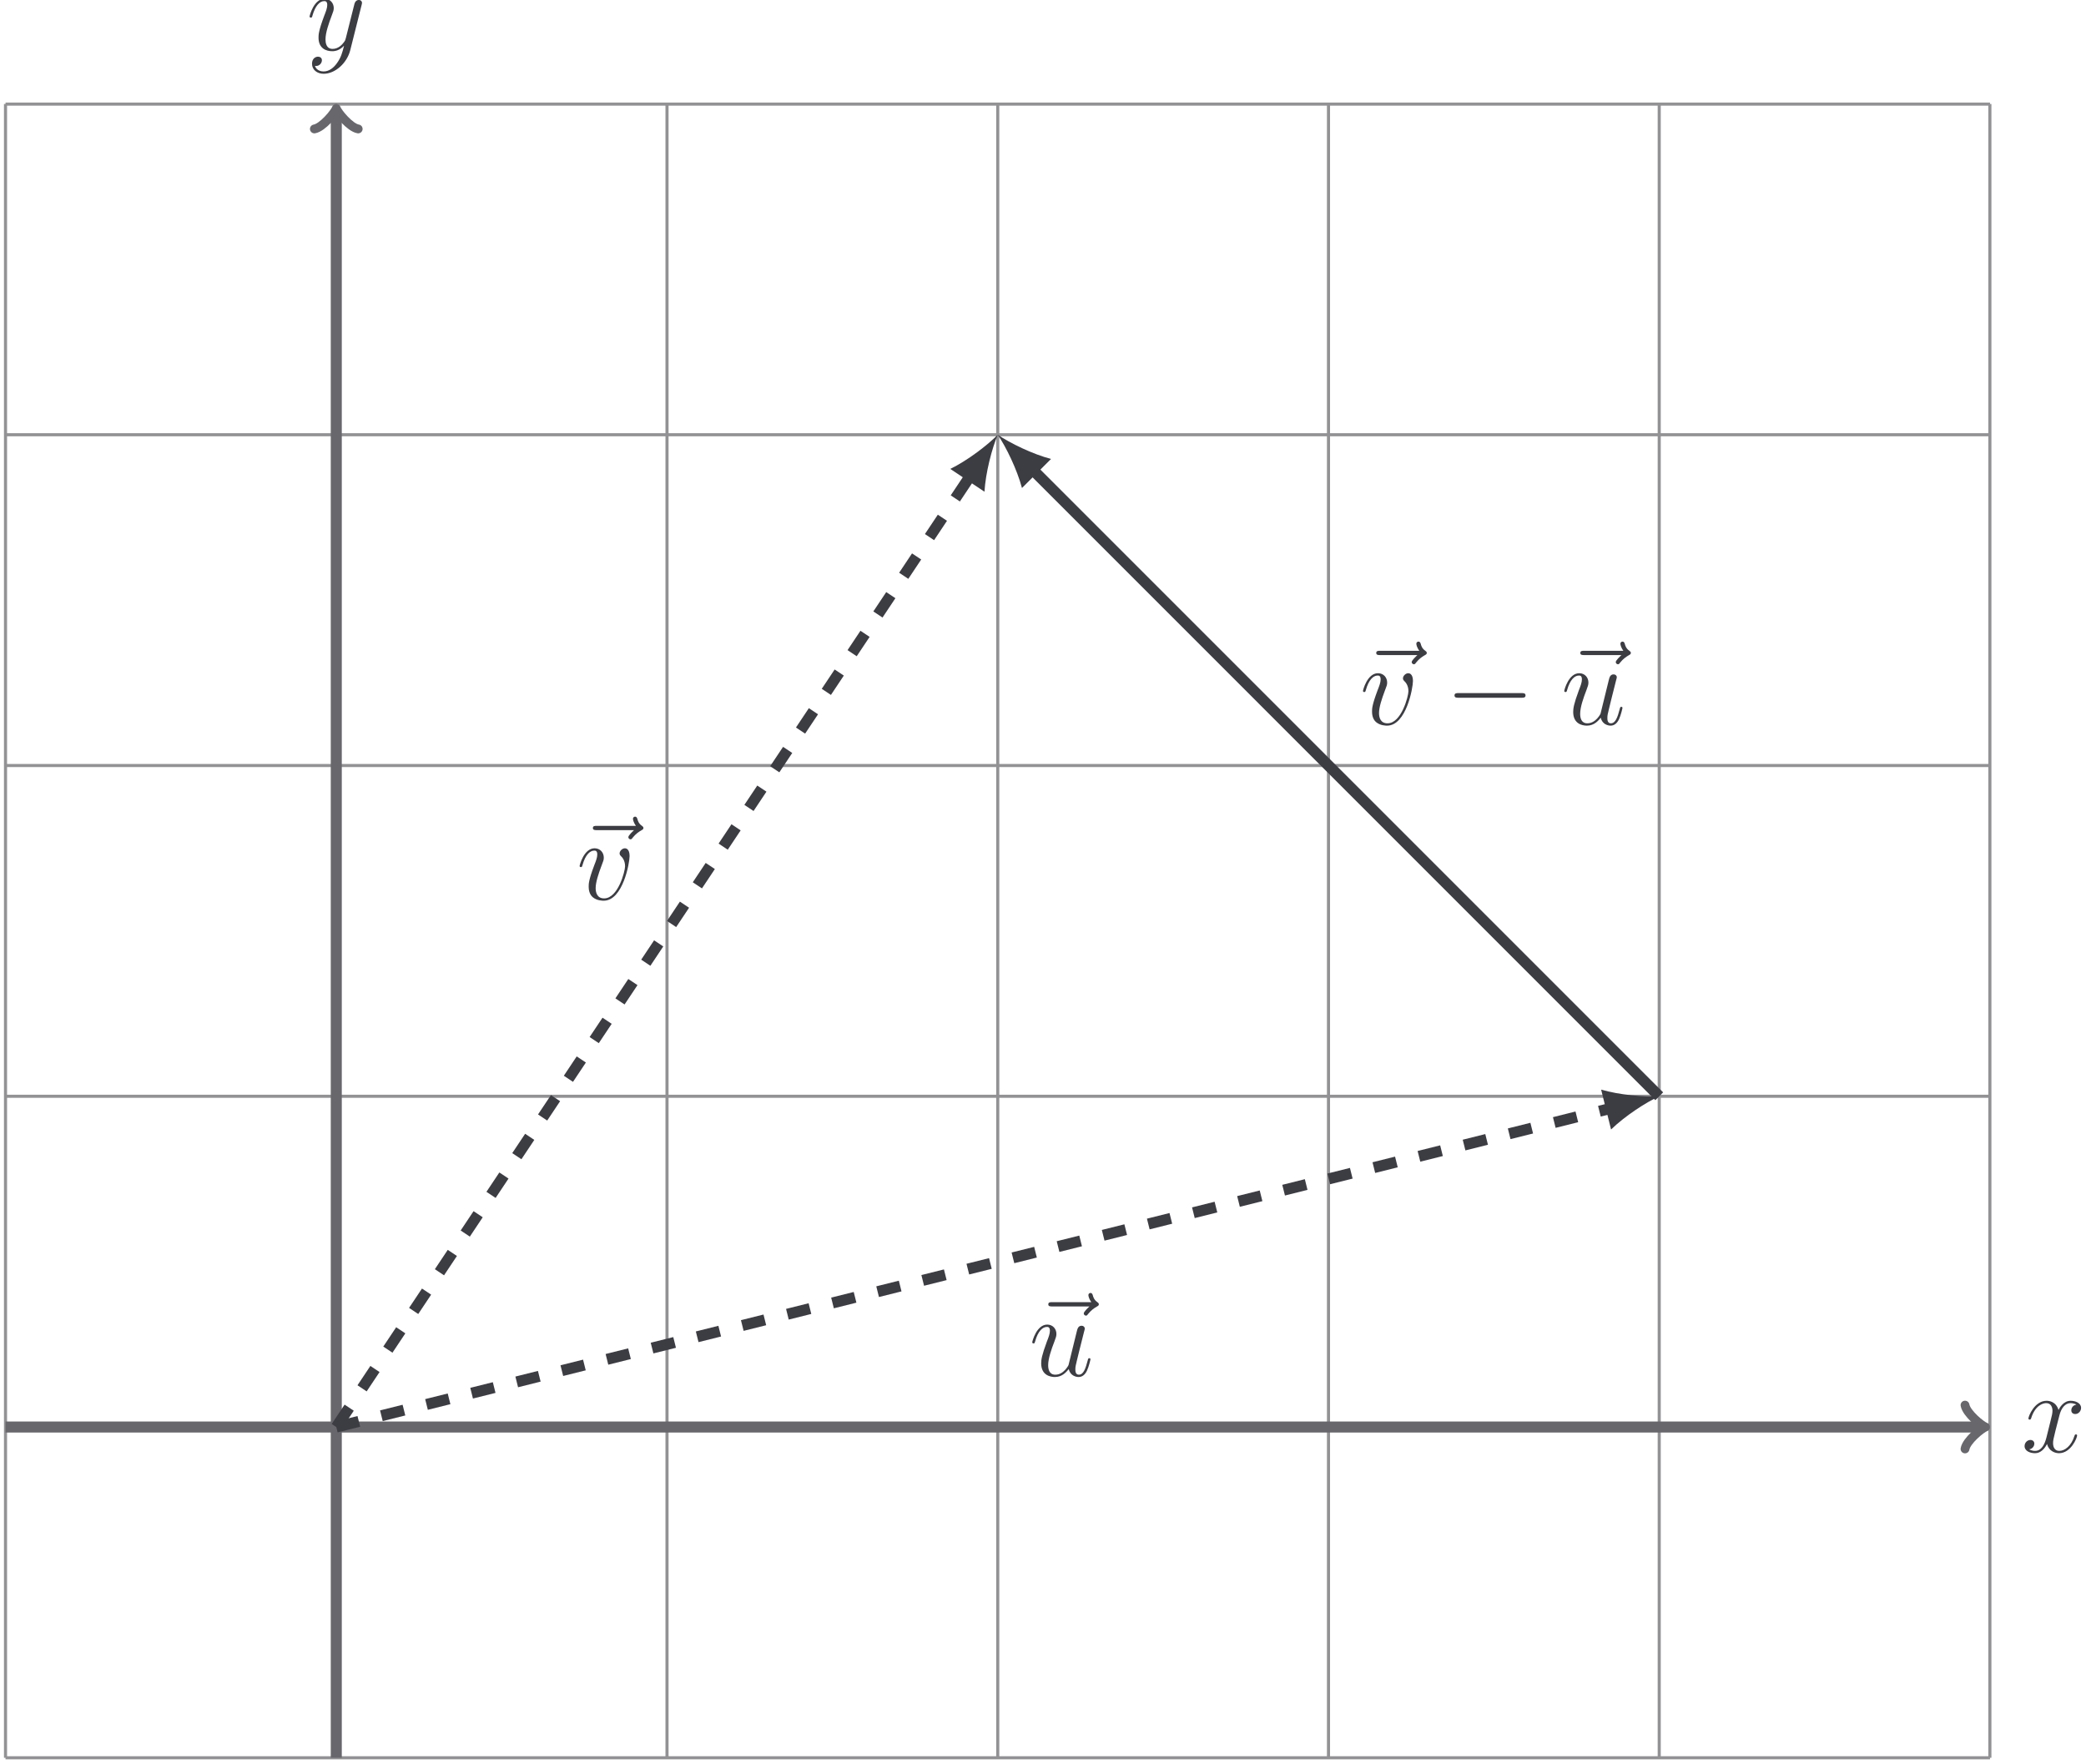
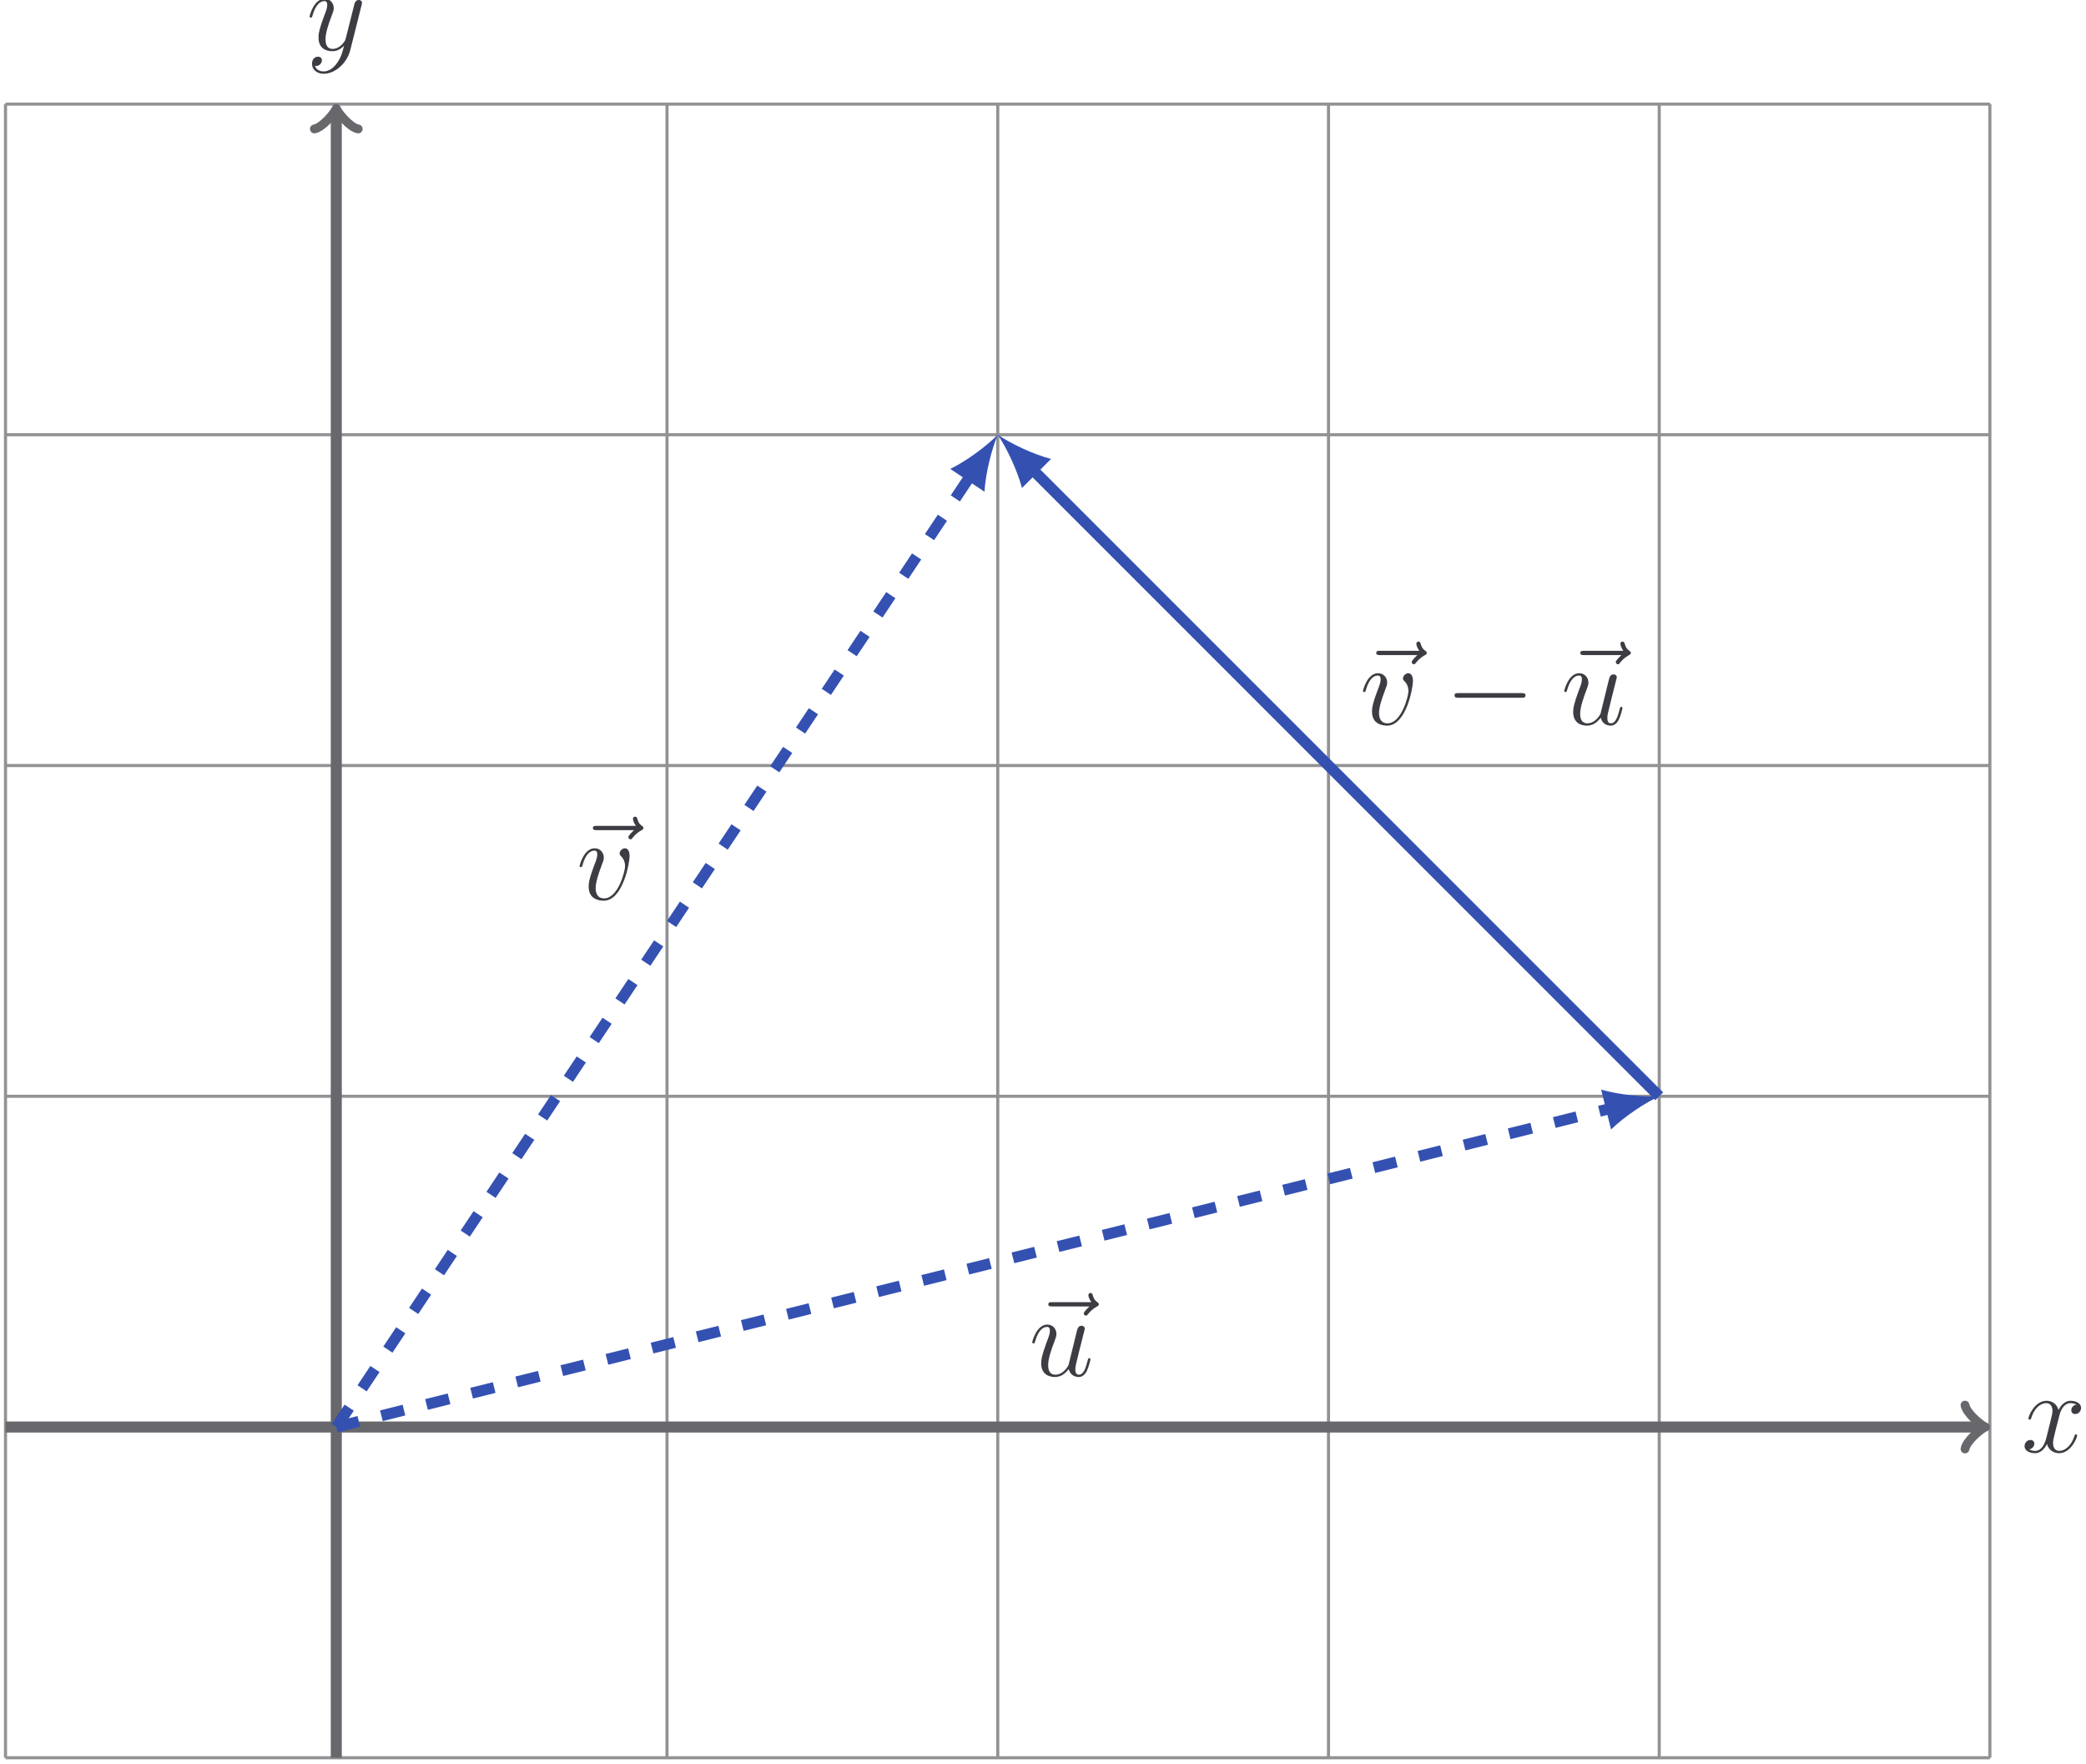
<svg xmlns="http://www.w3.org/2000/svg" xmlns:xlink="http://www.w3.org/1999/xlink" version="1.1" width="268.176pt" height="226.679pt" viewBox="-67.021 -63.7 268.176 226.679">
  <defs>
    <path id="g0-0" d="M10.371-3.736C10.371-4.035 10.087-4.035 9.878-4.035H1.733C1.524-4.035 1.24-4.035 1.24-3.736S1.524-3.437 1.733-3.437H9.878C10.087-3.437 10.371-3.437 10.371-3.736Z" />
    <path id="g1-117" d="M7.89-2.137C7.89-2.212 7.831-2.271 7.741-2.271C7.606-2.271 7.592-2.197 7.532-1.973C7.263-.941 6.994-.149 6.396-.149C5.948-.149 5.948-.643 5.948-.837C5.948-1.181 5.993-1.33 6.142-1.958L6.441-3.183L7.054-5.619C7.158-5.993 7.158-6.022 7.158-6.067C7.158-6.291 6.979-6.441 6.755-6.441C6.321-6.441 6.217-6.067 6.127-5.694L5.066-1.375C5.066-1.375 4.468-.149 3.377-.149C2.6-.149 2.451-.822 2.451-1.375C2.451-2.227 2.869-3.422 3.258-4.423C3.437-4.902 3.512-5.096 3.512-5.395C3.512-6.037 3.049-6.59 2.331-6.59C.956-6.59 .403-4.423 .403-4.304C.403-4.244 .463-4.169 .568-4.169C.702-4.169 .717-4.229 .777-4.438C1.136-5.724 1.719-6.291 2.286-6.291C2.436-6.291 2.675-6.276 2.675-5.798C2.675-5.41 2.511-4.976 2.286-4.408C1.629-2.63 1.554-2.062 1.554-1.614C1.554-.09 2.705 .149 3.318 .149C4.274 .149 4.797-.508 5.096-.867C5.29-.03 6.007 .149 6.366 .149C6.844 .149 7.203-.164 7.442-.672C7.696-1.21 7.89-2.092 7.89-2.137Z" />
    <path id="g1-118" d="M6.829-5.589C6.829-6.531 6.351-6.59 6.232-6.59C5.873-6.59 5.544-6.232 5.544-5.933C5.544-5.753 5.649-5.649 5.709-5.589C5.858-5.455 6.247-5.051 6.247-4.274C6.247-3.646 5.35-.149 3.557-.149C2.645-.149 2.466-.912 2.466-1.465C2.466-2.212 2.809-3.258 3.213-4.334C3.452-4.946 3.512-5.096 3.512-5.395C3.512-6.022 3.064-6.59 2.331-6.59C.956-6.59 .403-4.423 .403-4.304C.403-4.244 .463-4.169 .568-4.169C.702-4.169 .717-4.229 .777-4.438C1.136-5.724 1.719-6.291 2.286-6.291C2.421-6.291 2.675-6.291 2.675-5.798C2.675-5.41 2.511-4.976 2.286-4.408C1.569-2.496 1.569-2.032 1.569-1.674C1.569-1.345 1.614-.732 2.077-.314C2.615 .149 3.362 .149 3.497 .149C5.978 .149 6.829-4.737 6.829-5.589Z" />
    <path id="g1-120" d="M7.173-2.137C7.173-2.212 7.113-2.271 7.024-2.271C6.889-2.271 6.874-2.197 6.829-2.077C6.426-.762 5.559-.149 4.887-.149C4.364-.149 4.08-.538 4.08-1.151C4.08-1.479 4.139-1.719 4.379-2.705L4.902-4.737C5.126-5.634 5.634-6.291 6.321-6.291C6.321-6.291 6.77-6.291 7.083-6.097C6.605-6.007 6.426-5.649 6.426-5.365C6.426-5.006 6.71-4.887 6.919-4.887C7.367-4.887 7.681-5.275 7.681-5.679C7.681-6.306 6.964-6.59 6.336-6.59C5.425-6.59 4.917-5.694 4.782-5.41C4.438-6.531 3.512-6.59 3.243-6.59C1.719-6.59 .912-4.633 .912-4.304C.912-4.244 .971-4.169 1.076-4.169C1.196-4.169 1.225-4.259 1.255-4.319C1.763-5.978 2.765-6.291 3.198-6.291C3.87-6.291 4.005-5.664 4.005-5.305C4.005-4.976 3.915-4.633 3.736-3.915L3.228-1.868C3.004-.971 2.57-.149 1.778-.149C1.704-.149 1.33-.149 1.016-.344C1.554-.448 1.674-.897 1.674-1.076C1.674-1.375 1.45-1.554 1.166-1.554C.807-1.554 .418-1.24 .418-.762C.418-.134 1.121 .149 1.763 .149C2.481 .149 2.989-.418 3.303-1.031C3.542-.149 4.289 .149 4.842 .149C6.366 .149 7.173-1.808 7.173-2.137Z" />
    <path id="g1-121" d="M7.098-5.813C7.113-5.888 7.143-5.978 7.143-6.067C7.143-6.291 6.964-6.441 6.74-6.441C6.605-6.441 6.291-6.381 6.172-5.933L5.066-1.539C4.991-1.27 4.991-1.24 4.872-1.076C4.573-.658 4.08-.149 3.362-.149C2.526-.149 2.451-.971 2.451-1.375C2.451-2.227 2.854-3.377 3.258-4.453C3.422-4.887 3.512-5.096 3.512-5.395C3.512-6.022 3.064-6.59 2.331-6.59C.956-6.59 .403-4.423 .403-4.304C.403-4.244 .463-4.169 .568-4.169C.702-4.169 .717-4.229 .777-4.438C1.136-5.694 1.704-6.291 2.286-6.291C2.421-6.291 2.675-6.291 2.675-5.798C2.675-5.41 2.511-4.976 2.286-4.408C1.554-2.451 1.554-1.958 1.554-1.599C1.554-.179 2.57 .149 3.318 .149C3.751 .149 4.289 .015 4.812-.538L4.827-.523C4.603 .359 4.453 .941 3.93 1.674C3.527 2.242 2.944 2.75 2.212 2.75C2.032 2.75 1.315 2.72 1.091 2.032C1.136 2.047 1.24 2.047 1.24 2.047C1.689 2.047 1.988 1.659 1.988 1.315S1.704 .852 1.479 .852C1.24 .852 .717 1.031 .717 1.763C.717 2.526 1.36 3.049 2.212 3.049C3.706 3.049 5.215 1.674 5.634 .015L7.098-5.813Z" />
    <path id="g1-126" d="M9.205-9.205C9.205-9.34 9.086-9.415 8.996-9.489C8.578-9.773 8.473-10.177 8.428-10.356C8.384-10.476 8.339-10.655 8.13-10.655C8.04-10.655 7.861-10.595 7.861-10.371C7.861-10.237 7.95-9.878 8.234-9.474H3.213C2.959-9.474 2.705-9.474 2.705-9.191C2.705-8.922 2.974-8.922 3.213-8.922H7.995C7.816-8.757 7.263-8.234 7.263-8.025C7.263-7.875 7.397-7.741 7.547-7.741C7.681-7.741 7.741-7.831 7.846-7.98C8.204-8.428 8.608-8.712 8.951-8.907C9.101-8.996 9.205-9.041 9.205-9.205Z" />
  </defs>
  <g id="page1">
    <path d="M-66.312 162.269H188.813M-66.312 119.75H188.813M-66.312 77.231H188.813M-66.312 34.711H188.813M-66.312-7.813H188.813M-66.312-50.316H188.813M-66.312 162.269V-50.332M-23.789 162.269V-50.332M18.73 162.269V-50.332M61.25 162.269V-50.332M103.77 162.269V-50.332M146.289 162.269V-50.332M188.797 162.269V-50.332" stroke="#929295" fill="none" stroke-width=".399" />
    <path d="M-66.312 119.75H187.715" stroke="#67676c" fill="none" stroke-width="1.417" stroke-miterlimit="10" />
    <path d="M185.602 116.934C185.778 117.988 187.715 119.574 188.243 119.75C187.715 119.926 185.778 121.512 185.602 122.566" stroke="#67676c" fill="none" stroke-width="1.134" stroke-miterlimit="10" stroke-linecap="round" stroke-linejoin="round" />
    <g fill="#3c3c43" transform="matrix(1 0 0 1 216.6304 3.217)">
      <use x="-23.79" y="119.75" xlink:href="#g1-120" />
    </g>
    <path d="M-23.789 162.269V-49.234" stroke="#67676c" fill="none" stroke-width="1.417" stroke-miterlimit="10" />
    <path d="M-26.605-47.125C-25.551-47.301-23.965-49.234-23.789-49.766C-23.613-49.234-22.031-47.301-20.973-47.125" stroke="#67676c" fill="none" stroke-width="1.134" stroke-miterlimit="10" stroke-linecap="round" stroke-linejoin="round" />
    <g fill="#3c3c43" transform="matrix(1 0 0 1 -3.8354 -177.0158)">
      <use x="-23.79" y="119.75" xlink:href="#g1-121" />
    </g>
-     <path d="M-23.789 119.75L140.141 78.766" stroke="#3c3c43" fill="none" stroke-width="1.417" stroke-miterlimit="10" stroke-dasharray="2.989 2.989" />
-     <path d="M146.289 77.23C144.383 77.344 141.168 77.059 138.82 76.375L140.097 81.5C141.851 79.793 144.554 78.027 146.289 77.23" fill="#3c3c43" />
+     <path d="M-23.789 119.75L140.141 78.766" stroke="#3451b2" fill="none" stroke-width="1.417" stroke-miterlimit="10" stroke-dasharray="2.989 2.989" />
+     <path d="M146.289 77.23C144.383 77.344 141.168 77.059 138.82 76.375L140.097 81.5C141.851 79.793 144.554 78.027 146.289 77.23" fill="#3451b2" />
    <g fill="#3c3c43" transform="matrix(1 0 0 1 89.0696 -6.579)">
      <use x="-24.027" y="119.75" xlink:href="#g1-126" />
      <use x="-23.79" y="119.75" xlink:href="#g1-117" />
    </g>
-     <path d="M-23.789 119.75L57.734-2.539" stroke="#3c3c43" fill="none" stroke-width="1.417" stroke-miterlimit="10" stroke-dasharray="2.989 2.989" />
-     <path d="M61.25-7.812C59.914-6.445 57.344-4.492 55.148-3.418L59.543-.488C59.687-2.93 60.5-6.055 61.25-7.812" fill="#3c3c43" />
+     <path d="M-23.789 119.75L57.734-2.539" stroke="#3451b2" fill="none" stroke-width="1.417" stroke-miterlimit="10" stroke-dasharray="2.989 2.989" />
+     <path d="M61.25-7.812C59.914-6.445 57.344-4.492 55.148-3.418L59.543-.488C59.687-2.93 60.5-6.055 61.25-7.812" fill="#3451b2" />
    <g fill="#3c3c43" transform="matrix(1 0 0 1 30.88062 -67.8095)">
      <use x="-24.386" y="119.75" xlink:href="#g1-126" />
      <use x="-23.79" y="119.75" xlink:href="#g1-118" />
    </g>
-     <path d="M146.289 77.231L65.731-3.328" stroke="#3c3c43" fill="none" stroke-width="1.417" stroke-miterlimit="10" />
-     <path d="M61.25-7.813C62.328-6.234 63.738-3.328 64.363-.965L68.098-4.699C65.731-5.32 62.828-6.73 61.25-7.813" fill="#3c3c43" />
+     <path d="M146.289 77.231L65.731-3.328" stroke="#3451b2" fill="none" stroke-width="1.417" stroke-miterlimit="10" />
+     <path d="M61.25-7.813C62.328-6.234 63.738-3.328 64.363-.965L68.098-4.699C65.731-5.32 62.828-6.73 61.25-7.813" fill="#3451b2" />
    <g fill="#3c3c43" transform="matrix(1 0 0 1 131.5894 -90.315)">
      <use x="-24.386" y="119.75" xlink:href="#g1-126" />
      <use x="-23.79" y="119.75" xlink:href="#g1-118" />
      <use x="-12.859" y="119.75" xlink:href="#g0-0" />
      <use x="1.848" y="119.75" xlink:href="#g1-126" />
      <use x="2.085" y="119.75" xlink:href="#g1-117" />
    </g>
  </g>
</svg>
